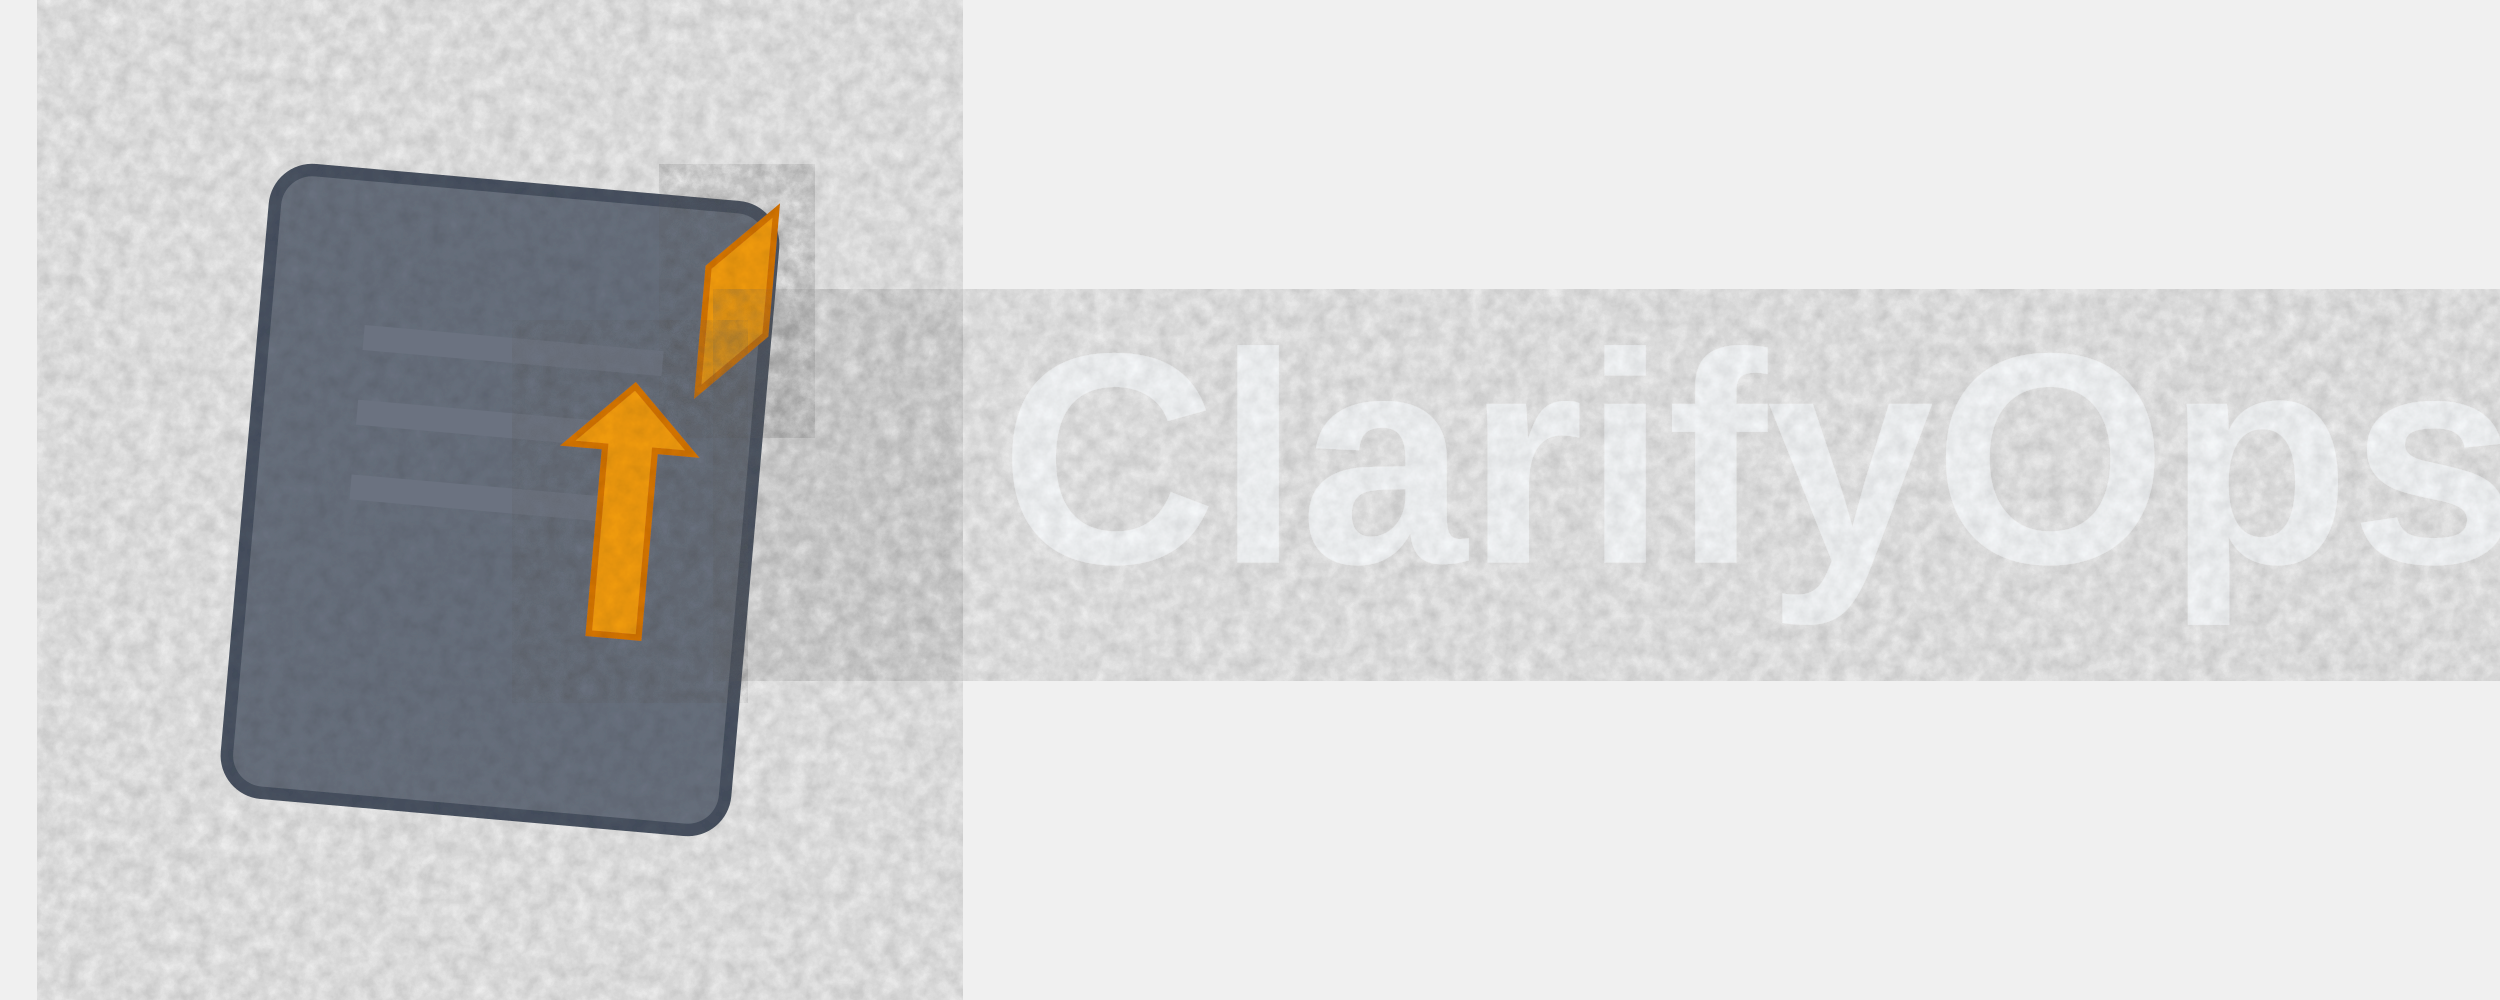
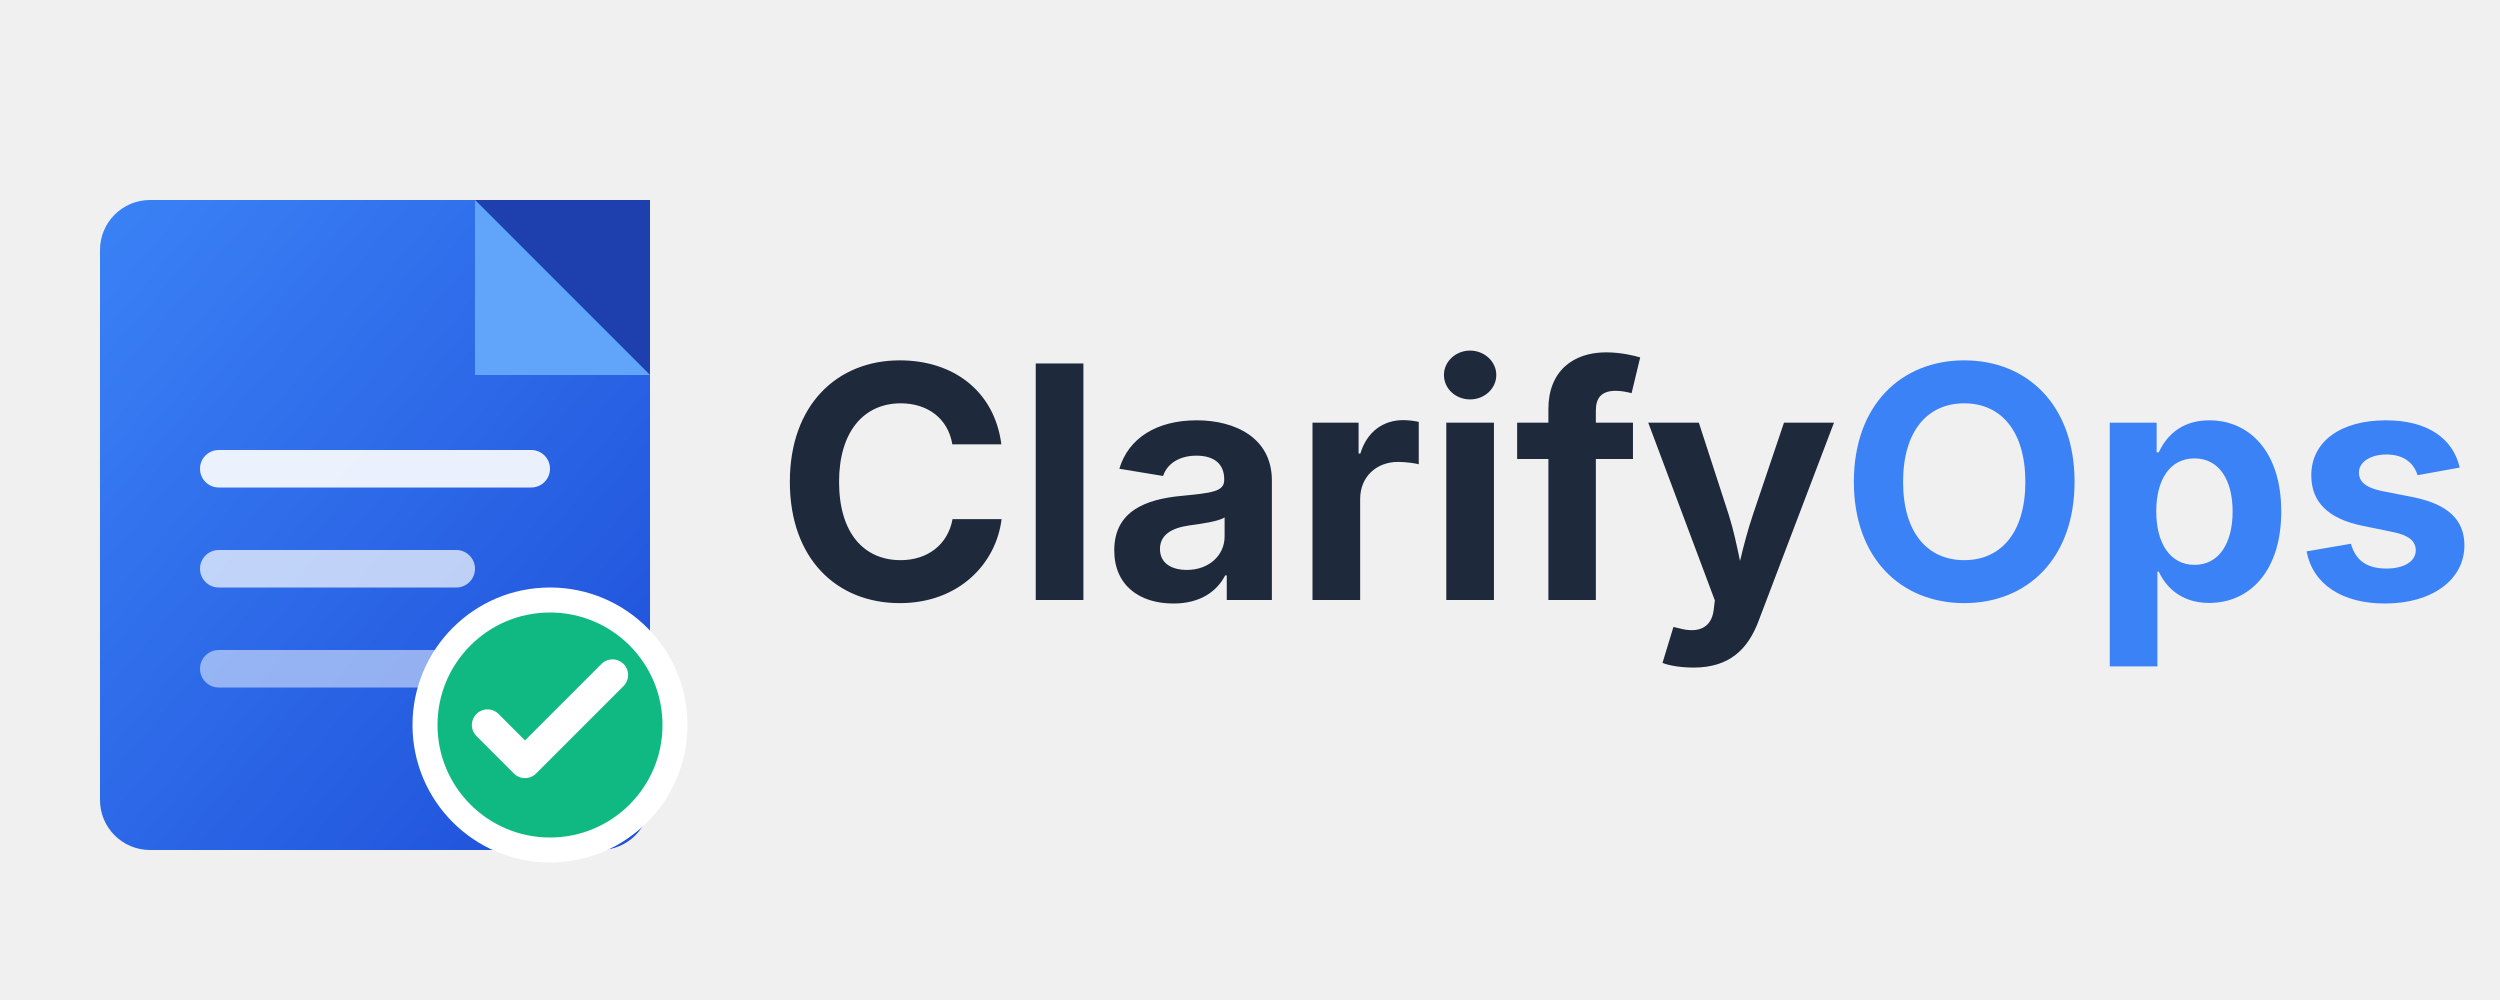
<svg xmlns="http://www.w3.org/2000/svg" width="200" height="80" viewBox="0 0 200 80">
  <defs>
-     <linearGradient id="bgGradient" x1="0%" y1="0%" x2="100%" y2="100%">
-       <stop offset="0%" style="stop-color:#1e3a8a;stop-opacity:1" />
-       <stop offset="100%" style="stop-color:#1e40af;stop-opacity:1" />
+     <linearGradient id="logoGradient" x1="0%" y1="0%" x2="100%" y2="100%">
+       <stop offset="0%" style="stop-color:#3b82f6;stop-opacity:1" />
+       <stop offset="100%" style="stop-color:#1d4ed8;stop-opacity:1" />
    </linearGradient>
-     <filter id="texture" x="-20%" y="-20%" width="140%" height="140%">
-       <feTurbulence type="fractalNoise" baseFrequency="0.8" numOctaves="4" result="noise" />
-       <feColorMatrix type="matrix" values="0 0 0 0 0.1 0 0 0 0 0.1 0 0 0 0 0.1 0 0 0 0.3 0" result="coloredNoise" />
-       <feBlend mode="multiply" in="SourceGraphic" in2="coloredNoise" />
-     </filter>
+     <linearGradient id="accentGradient" x1="0%" y1="0%" x2="100%" y2="100%">
+       <stop offset="0%" style="stop-color:#60a5fa;stop-opacity:1" />
+       <stop offset="100%" style="stop-color:#3b82f6;stop-opacity:1" />
+     </linearGradient>
  </defs>
-   <g transform="translate(20, 15)">
-     <rect x="0" y="0" width="40" height="50" rx="3" ry="3" fill="#6b7280" stroke="#4b5563" stroke-width="1" transform="rotate(5 20 25)" filter="url(#texture)" />
-     <path d="M 35 5 L 40 0 L 40 10 L 35 15 Z" fill="#f59e0b" stroke="#d97706" stroke-width="0.5" transform="rotate(5 20 25)" filter="url(#texture)" />
-     <rect x="8" y="12" width="24" height="2" fill="#6b7280" transform="rotate(5 20 25)" />
-     <rect x="8" y="18" width="20" height="2" fill="#6b7280" transform="rotate(5 20 25)" />
-     <rect x="8" y="24" width="22" height="2" fill="#6b7280" transform="rotate(5 20 25)" />
-     <path d="M 25 20 L 30 15 L 35 20 L 32 20 L 32 35 L 28 35 L 28 20 Z" fill="#f59e0b" stroke="#d97706" stroke-width="0.5" transform="rotate(5 20 25)" filter="url(#texture)" />
+   <g transform="translate(8, 12)">
+     <rect x="0" y="4" width="44" height="52" rx="4" ry="4" fill="url(#logoGradient)" />
+     <path d="M 30 4 L 44 4 L 44 18 Z" fill="#1e40af" />
+     <path d="M 30 4 L 30 18 L 44 18 Z" fill="#60a5fa" />
+     <rect x="8" y="24" width="28" height="3" rx="1.5" fill="white" opacity="0.9" />
+     <rect x="8" y="32" width="22" height="3" rx="1.5" fill="white" opacity="0.7" />
+     <rect x="8" y="40" width="26" height="3" rx="1.5" fill="white" opacity="0.5" />
+     <circle cx="36" cy="46" r="10" fill="#10b981" stroke="white" stroke-width="2" />
+     <path d="M 31 46 L 34 49 L 41 42" stroke="white" stroke-width="2.5" fill="none" stroke-linecap="round" stroke-linejoin="round" />
  </g>
-   <text x="80" y="45" font-family="Arial, sans-serif" font-size="24" font-weight="bold" fill="#f8fafc" filter="url(#texture)">
-     ClarifyOps
+   <text x="62" y="48" font-family="Inter, -apple-system, BlinkMacSystemFont, 'Segoe UI', Roboto, sans-serif" font-size="26" font-weight="700" fill="#1e293b">
+     Clarify<tspan fill="#3b82f6">Ops</tspan>
  </text>
</svg>
